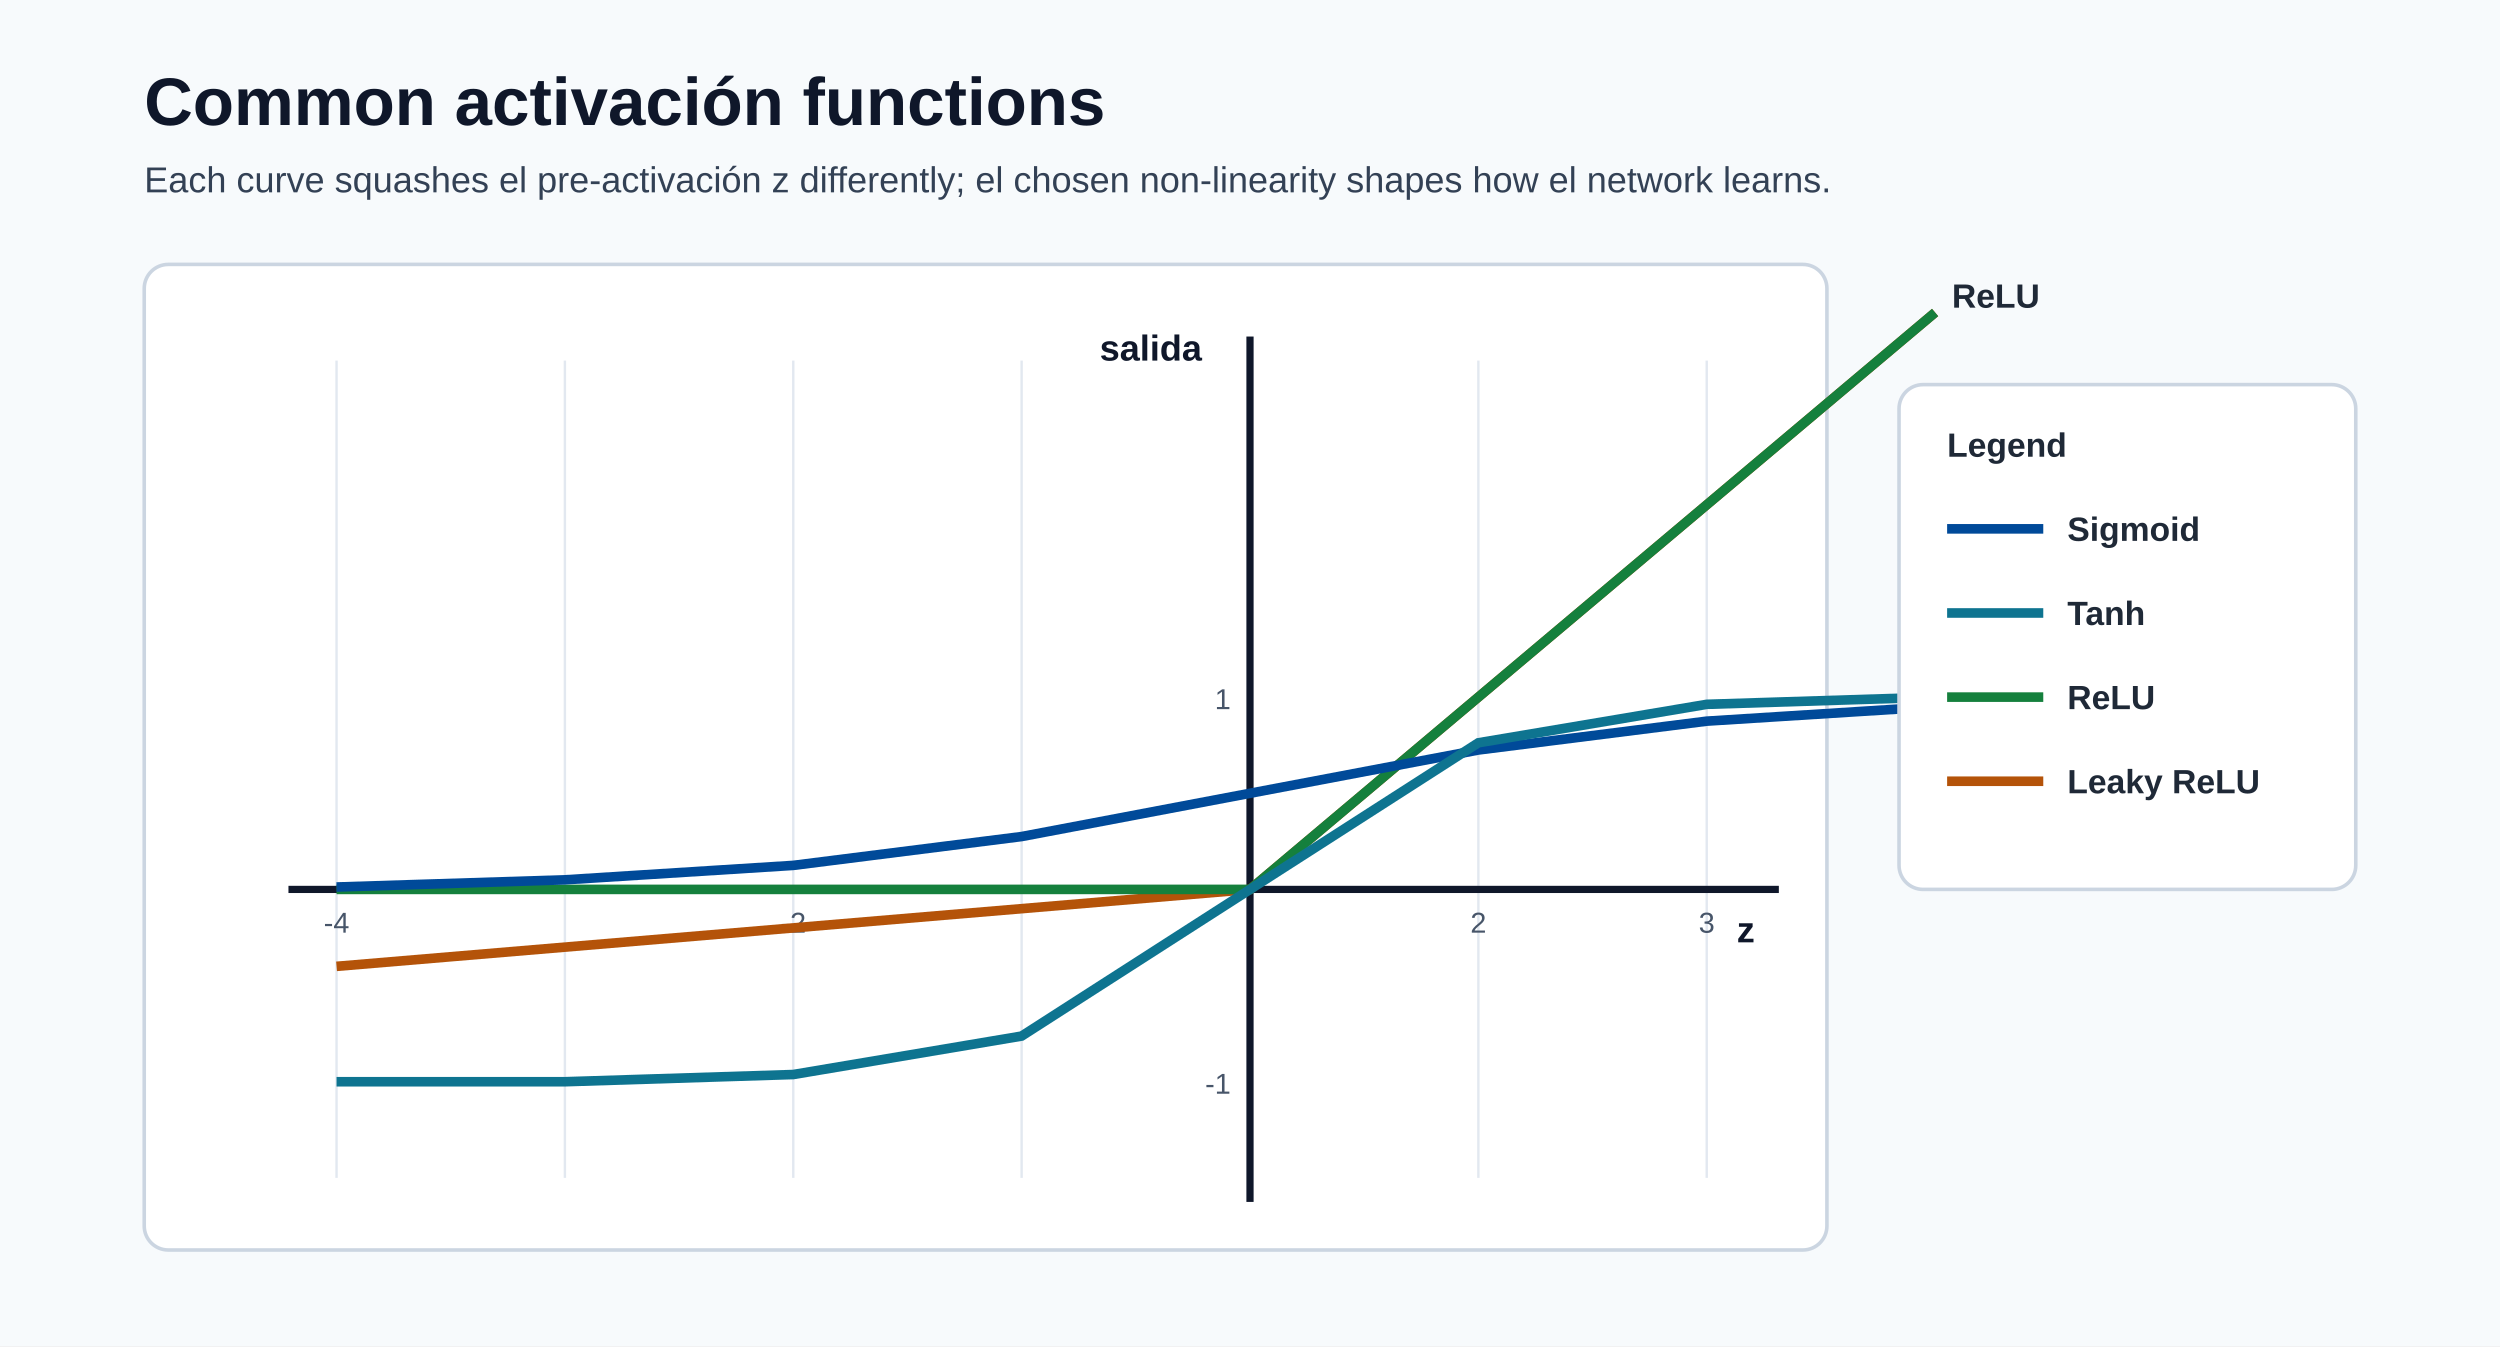
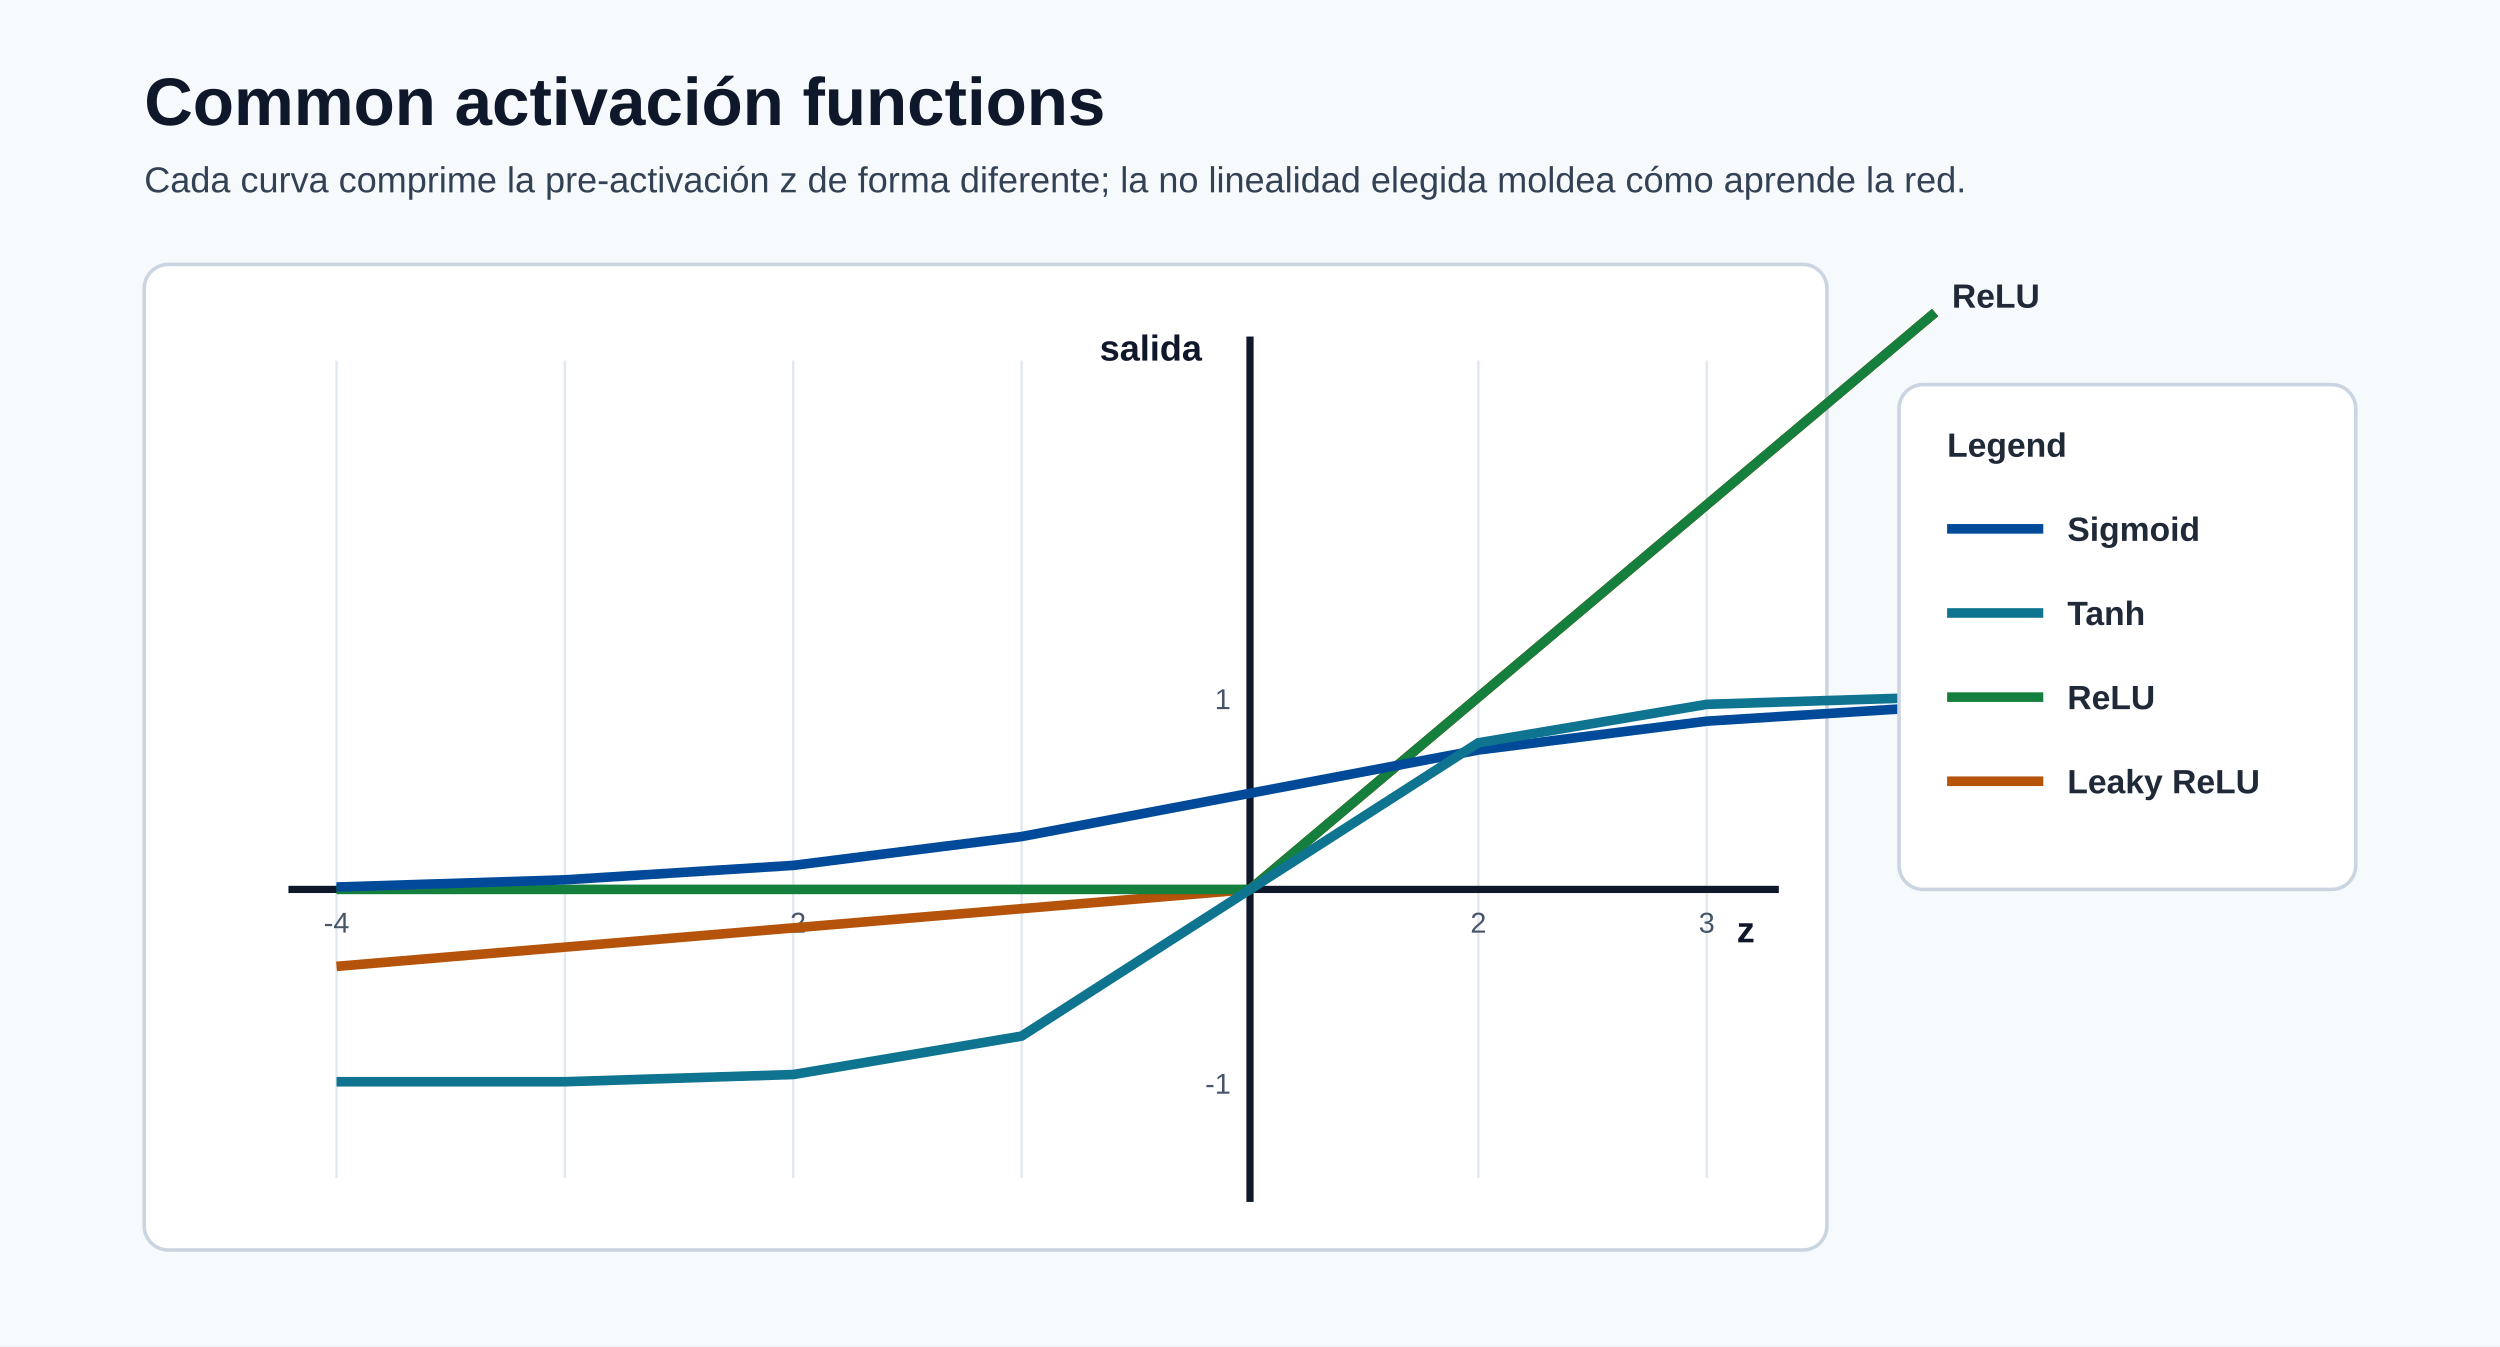
<svg xmlns="http://www.w3.org/2000/svg" width="1040" height="560" viewBox="0 0 1040 560" role="img" aria-labelledby="title desc">
  <defs>
    <style>
      .bg { fill: #f7fafc; }
      .title { fill: #0f172a; font-family: Segoe UI, Arial, sans-serif; font-size: 28px; font-weight: 700; }
      .subtitle { fill: #334155; font-family: Segoe UI, Arial, sans-serif; font-size: 15px; }
      .card { fill: #ffffff; stroke: #cbd5e1; stroke-width: 1.5; }
      .axis { stroke: #0f172a; stroke-width: 3; }
      .grid { stroke: #e2e8f0; stroke-width: 1; }
      .axis-label { fill: #0f172a; font-family: Segoe UI, Arial, sans-serif; font-size: 15px; font-weight: 700; }
      .tick { fill: #475569; font-family: Segoe UI, Arial, sans-serif; font-size: 12px; }
      .legtext { font-family: Segoe UI, Arial, sans-serif; font-size: 14px; font-weight: 700; fill: #1f2937; }
      .sigmoid { fill: none; stroke: #004a99; stroke-width: 4; }
      .tanh { fill: none; stroke: #0e7490; stroke-width: 4; }
      .relu { fill: none; stroke: #15803d; stroke-width: 4; }
      .leaky { fill: none; stroke: #b45309; stroke-width: 4; }
    </style>
  </defs>
  <rect class="bg" x="0" y="0" width="1040" height="560" />
  <text class="title" x="60" y="52">Common activación functions</text>
-   <text class="subtitle" x="60" y="80">Each curve squashes el pre-activación z differently; el chosen non-linearity shapes how el network learns.</text>
+   <text class="subtitle" x="60" y="80">Cada curva comprime la pre-activación z de forma diferente; la no linealidad elegida moldea cómo aprende la red.</text>
  <rect class="card" x="60" y="110" width="700" height="410" rx="10" />
  <line class="grid" x1="140" y1="150" x2="140" y2="490" />
  <line class="grid" x1="235" y1="150" x2="235" y2="490" />
  <line class="grid" x1="330" y1="150" x2="330" y2="490" />
  <line class="grid" x1="425" y1="150" x2="425" y2="490" />
  <line class="grid" x1="615" y1="150" x2="615" y2="490" />
  <line class="grid" x1="710" y1="150" x2="710" y2="490" />
  <line class="axis" x1="120" y1="370" x2="740" y2="370" />
  <line class="axis" x1="520" y1="140" x2="520" y2="500" />
  <text class="axis-label" x="730" y="392" text-anchor="end">z</text>
  <text class="axis-label" x="500" y="150" text-anchor="end">salida</text>
  <text class="tick" x="140" y="388" text-anchor="middle">-4</text>
  <text class="tick" x="330" y="388" text-anchor="middle">-2</text>
  <text class="tick" x="615" y="388" text-anchor="middle">2</text>
  <text class="tick" x="710" y="388" text-anchor="middle">3</text>
  <text class="tick" x="512" y="295" text-anchor="end">1</text>
  <text class="tick" x="512" y="455" text-anchor="end">-1</text>
  <polyline class="leaky" points="140,402 520,370 805,130" />
  <polyline class="relu" points="140,370 520,370 805,130" />
  <polyline class="sigmoid" points="140,369 235,366 330,360 425,348 520,330 615,312 710,300 805,294 900,291" />
  <polyline class="tanh" points="140,450 235,450 330,447 425,431 520,370 615,309 710,293 805,290 900,290" />
  <text class="legtext" x="812" y="128" fill="#15803d">ReLU</text>
  <rect class="card" x="790" y="160" width="190" height="210" rx="10" />
  <text class="legtext" x="810" y="190">Legend</text>
  <line class="sigmoid" x1="810" y1="220" x2="850" y2="220" />
  <text class="legtext" x="860" y="225">Sigmoid</text>
  <line class="tanh" x1="810" y1="255" x2="850" y2="255" />
  <text class="legtext" x="860" y="260">Tanh</text>
  <line class="relu" x1="810" y1="290" x2="850" y2="290" />
  <text class="legtext" x="860" y="295">ReLU</text>
  <line class="leaky" x1="810" y1="325" x2="850" y2="325" />
  <text class="legtext" x="860" y="330">Leaky ReLU</text>
</svg>
